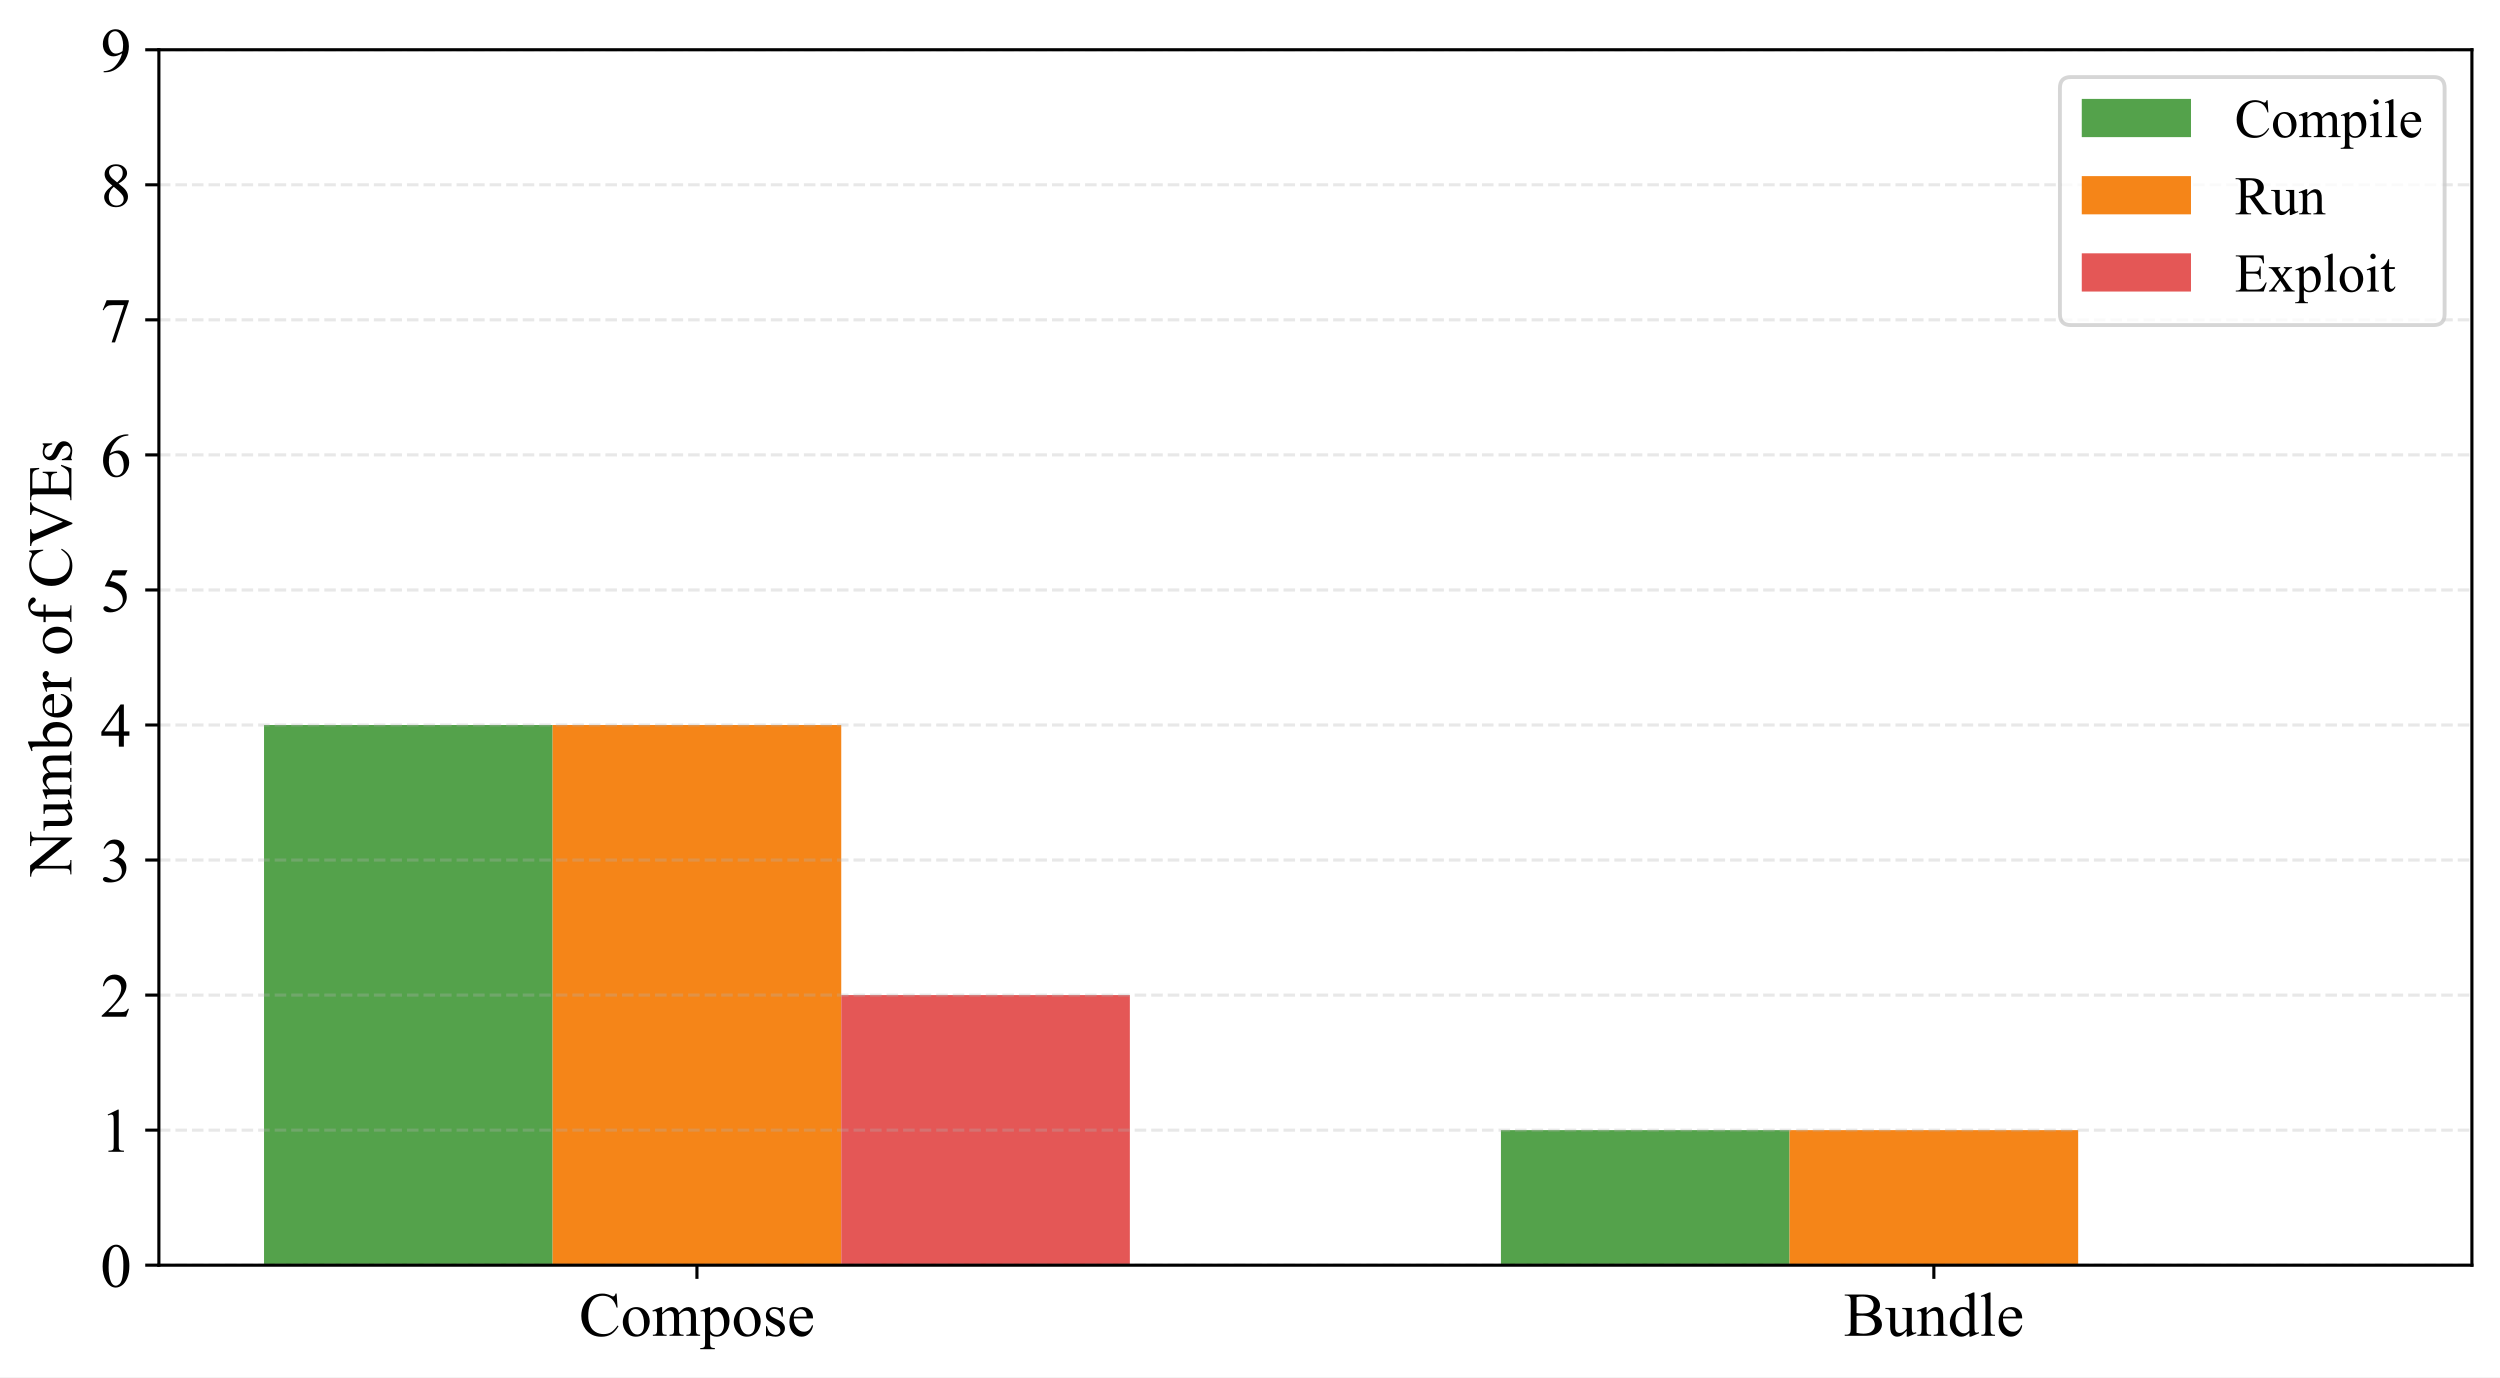
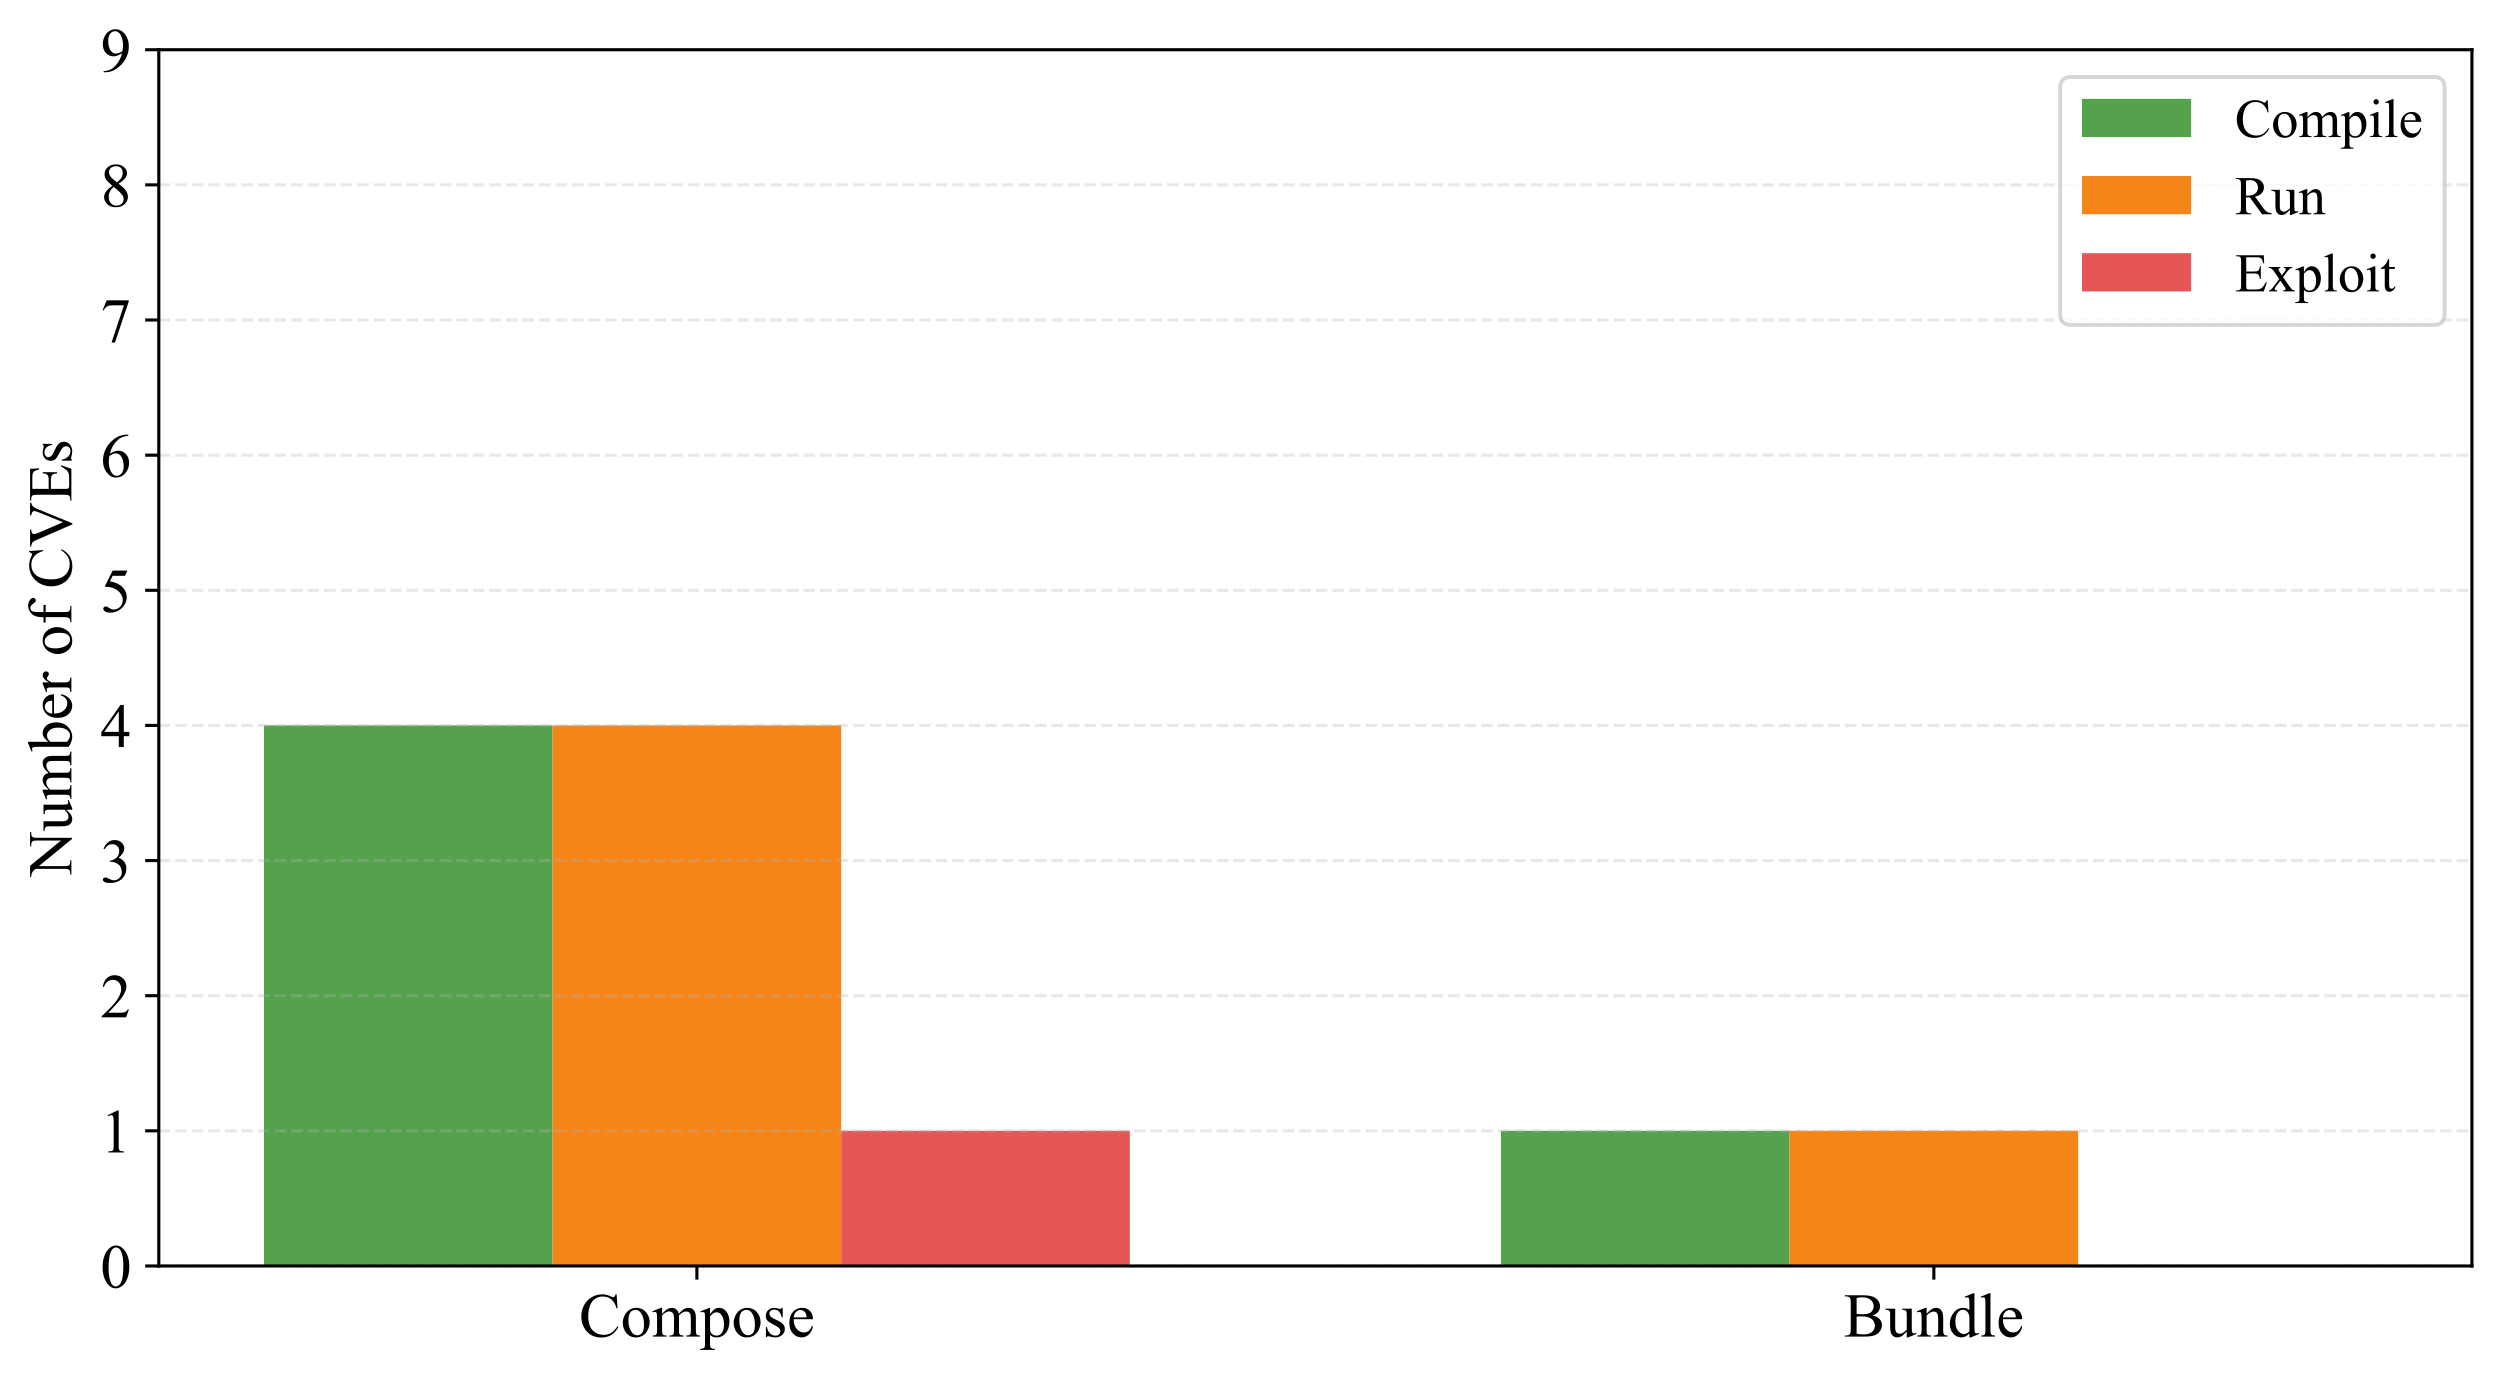
- <svg xmlns="http://www.w3.org/2000/svg" xmlns:xlink="http://www.w3.org/1999/xlink" width="640.923pt" height="353.087pt" viewBox="0 0 640.923 353.087" version="1.1">
+ <svg xmlns="http://www.w3.org/2000/svg" xmlns:xlink="http://www.w3.org/1999/xlink" width="641.237pt" height="353.447pt" viewBox="0 0 641.237 353.447" version="1.1">
  <defs>
    <style type="text/css">*{stroke-linejoin: round; stroke-linecap: butt}</style>
  </defs>
  <g id="figure_1">
    <g id="patch_1">
-       <path d="M 0 353.087  L 640.923 353.087  L 640.923 -0  L 0 -0  z " style="fill: #ffffff" />
+       <path d="M 0 353.447  L 641.237 353.447  L 641.237 0  L 0 0  z " style="fill: #ffffff" />
    </g>
    <g id="axes_1">
      <g id="patch_2">
-         <path d="M 40.733 324.355  L 633.722 324.355  L 633.722 12.755  L 40.733 12.755  z " style="fill: #ffffff" />
+         <path d="M 40.733 324.715  L 634.038 324.715  L 634.038 12.755  L 40.733 12.755  z " style="fill: #ffffff" />
      </g>
      <g id="patch_3">
-         <path d="M 67.687 324.355  L 141.678 324.355  L 141.678 185.866  L 67.687 185.866  z " clip-path="url(#pf472eee827)" style="fill: #54a24b" />
+         <path d="M 67.701 324.715  L 141.732 324.715  L 141.732 186.066  L 67.701 186.066  z " clip-path="url(#pece22616f7)" style="fill: #54a24b" />
      </g>
      <g id="patch_4">
-         <path d="M 384.794 324.355  L 458.785 324.355  L 458.785 289.733  L 384.794 289.733  z " clip-path="url(#pf472eee827)" style="fill: #54a24b" />
+         <path d="M 384.976 324.715  L 459.007 324.715  L 459.007 290.053  L 384.976 290.053  z " clip-path="url(#pece22616f7)" style="fill: #54a24b" />
      </g>
      <g id="patch_5">
-         <path d="M 141.678 324.355  L 215.67 324.355  L 215.67 185.866  L 141.678 185.866  z " clip-path="url(#pf472eee827)" style="fill: #f58518" />
+         <path d="M 141.732 324.715  L 215.763 324.715  L 215.763 186.066  L 141.732 186.066  z " clip-path="url(#pece22616f7)" style="fill: #f58518" />
      </g>
      <g id="patch_6">
-         <path d="M 458.785 324.355  L 532.777 324.355  L 532.777 289.733  L 458.785 289.733  z " clip-path="url(#pf472eee827)" style="fill: #f58518" />
+         <path d="M 459.007 324.715  L 533.038 324.715  L 533.038 290.053  L 459.007 290.053  z " clip-path="url(#pece22616f7)" style="fill: #f58518" />
      </g>
      <g id="patch_7">
-         <path d="M 215.67 324.355  L 289.661 324.355  L 289.661 255.111  L 215.67 255.111  z " clip-path="url(#pf472eee827)" style="fill: #e45756" />
+         <path d="M 215.763 324.715  L 289.794 324.715  L 289.794 290.053  L 215.763 290.053  z " clip-path="url(#pece22616f7)" style="fill: #e45756" />
      </g>
      <g id="patch_8">
-         <path d="M 532.777 324.355  L 606.768 324.355  L 606.768 324.355  L 532.777 324.355  z " clip-path="url(#pf472eee827)" style="fill: #e45756" />
+         <path d="M 533.038 324.715  L 607.069 324.715  L 607.069 324.715  L 533.038 324.715  z " clip-path="url(#pece22616f7)" style="fill: #e45756" />
      </g>
      <g id="matplotlib.axis_1">
        <g id="xtick_1">
          <g id="line2d_1">
            <defs>
-               <path id="mb959739d92" d="M 0 0  L 0 3.5  " style="stroke: #000000; stroke-width: 0.8" />
-             </defs>
-             <g>
-               <use xlink:href="#mb959739d92" x="178.674" y="324.355" style="stroke: #000000; stroke-width: 0.8" />
+               <path id="m5b433e35a0" d="M 0 0  L 0 3.5  " style="stroke: #000000; stroke-width: 0.8" />
+             </defs>
+             <g>
+               <use xlink:href="#m5b433e35a0" x="178.747" y="324.715" style="stroke: #000000; stroke-width: 0.8" />
            </g>
          </g>
          <g id="text_1">
-             <g transform="translate(148.4503 342.465) scale(0.16 -0.16)">
+             <g transform="translate(148.5235 342.825) scale(0.16 -0.16)">
              <defs>
                <path id="TimesNewRomanPSMT-43" d="M 3853 4334  L 3950 2894  L 3853 2894  Q 3659 3541 3300 3825  Q 2941 4109 2438 4109  Q 2016 4109 1675 3895  Q 1334 3681 1139 3212  Q 944 2744 944 2047  Q 944 1472 1128 1050  Q 1313 628 1683 403  Q 2053 178 2528 178  Q 2941 178 3256 354  Q 3572 531 3950 1056  L 4047 994  Q 3728 428 3303 165  Q 2878 -97 2294 -97  Q 1241 -97 663 684  Q 231 1266 231 2053  Q 231 2688 515 3219  Q 800 3750 1298 4042  Q 1797 4334 2388 4334  Q 2847 4334 3294 4109  Q 3425 4041 3481 4041  Q 3566 4041 3628 4100  Q 3709 4184 3744 4334  L 3853 4334  z " transform="scale(0.015625)" />
                <path id="TimesNewRomanPSMT-6f" d="M 1600 2947  Q 2250 2947 2644 2453  Q 2978 2031 2978 1484  Q 2978 1100 2793 706  Q 2609 313 2286 112  Q 1963 -88 1566 -88  Q 919 -88 538 428  Q 216 863 216 1403  Q 216 1797 411 2186  Q 606 2575 925 2761  Q 1244 2947 1600 2947  z M 1503 2744  Q 1338 2744 1170 2645  Q 1003 2547 900 2300  Q 797 2053 797 1666  Q 797 1041 1045 587  Q 1294 134 1700 134  Q 2003 134 2200 384  Q 2397 634 2397 1244  Q 2397 2006 2069 2444  Q 1847 2744 1503 2744  z " transform="scale(0.015625)" />
                <path id="TimesNewRomanPSMT-6d" d="M 1050 2338  Q 1363 2650 1419 2697  Q 1559 2816 1721 2881  Q 1884 2947 2044 2947  Q 2313 2947 2506 2790  Q 2700 2634 2766 2338  Q 3088 2713 3309 2830  Q 3531 2947 3766 2947  Q 3994 2947 4170 2830  Q 4347 2713 4450 2447  Q 4519 2266 4519 1878  L 4519 647  Q 4519 378 4559 278  Q 4591 209 4675 161  Q 4759 113 4950 113  L 4950 0  L 3538 0  L 3538 113  L 3597 113  Q 3781 113 3884 184  Q 3956 234 3988 344  Q 4000 397 4000 647  L 4000 1878  Q 4000 2228 3916 2372  Q 3794 2572 3525 2572  Q 3359 2572 3192 2489  Q 3025 2406 2788 2181  L 2781 2147  L 2788 2013  L 2788 647  Q 2788 353 2820 281  Q 2853 209 2943 161  Q 3034 113 3253 113  L 3253 0  L 1806 0  L 1806 113  Q 2044 113 2133 169  Q 2222 225 2256 338  Q 2272 391 2272 647  L 2272 1878  Q 2272 2228 2169 2381  Q 2031 2581 1784 2581  Q 1616 2581 1450 2491  Q 1191 2353 1050 2181  L 1050 647  Q 1050 366 1089 281  Q 1128 197 1204 155  Q 1281 113 1516 113  L 1516 0  L 100 0  L 100 113  Q 297 113 375 155  Q 453 197 493 289  Q 534 381 534 647  L 534 1741  Q 534 2213 506 2350  Q 484 2453 437 2492  Q 391 2531 309 2531  Q 222 2531 100 2484  L 53 2597  L 916 2947  L 1050 2947  L 1050 2338  z " transform="scale(0.015625)" />
                <path id="TimesNewRomanPSMT-70" d="M -6 2578  L 875 2934  L 994 2934  L 994 2266  Q 1216 2644 1439 2795  Q 1663 2947 1909 2947  Q 2341 2947 2628 2609  Q 2981 2197 2981 1534  Q 2981 794 2556 309  Q 2206 -88 1675 -88  Q 1444 -88 1275 -22  Q 1150 25 994 166  L 994 -706  Q 994 -1000 1030 -1079  Q 1066 -1159 1155 -1206  Q 1244 -1253 1478 -1253  L 1478 -1369  L -22 -1369  L -22 -1253  L 56 -1253  Q 228 -1256 350 -1188  Q 409 -1153 442 -1076  Q 475 -1000 475 -688  L 475 2019  Q 475 2297 450 2372  Q 425 2447 370 2484  Q 316 2522 222 2522  Q 147 2522 31 2478  L -6 2578  z M 994 2081  L 994 1013  Q 994 666 1022 556  Q 1066 375 1236 237  Q 1406 100 1666 100  Q 1978 100 2172 344  Q 2425 663 2425 1241  Q 2425 1897 2138 2250  Q 1938 2494 1663 2494  Q 1513 2494 1366 2419  Q 1253 2363 994 2081  z " transform="scale(0.015625)" />
                <path id="TimesNewRomanPSMT-73" d="M 2050 2947  L 2050 1972  L 1947 1972  Q 1828 2431 1642 2597  Q 1456 2763 1169 2763  Q 950 2763 815 2647  Q 681 2531 681 2391  Q 681 2216 781 2091  Q 878 1963 1175 1819  L 1631 1597  Q 2266 1288 2266 781  Q 2266 391 1970 151  Q 1675 -88 1309 -88  Q 1047 -88 709 6  Q 606 38 541 38  Q 469 38 428 -44  L 325 -44  L 325 978  L 428 978  Q 516 541 762 319  Q 1009 97 1316 97  Q 1531 97 1667 223  Q 1803 350 1803 528  Q 1803 744 1651 891  Q 1500 1038 1047 1263  Q 594 1488 453 1669  Q 313 1847 313 2119  Q 313 2472 555 2709  Q 797 2947 1181 2947  Q 1350 2947 1591 2875  Q 1750 2828 1803 2828  Q 1853 2828 1881 2850  Q 1909 2872 1947 2947  L 2050 2947  z " transform="scale(0.015625)" />
                <path id="TimesNewRomanPSMT-65" d="M 681 1784  Q 678 1147 991 784  Q 1303 422 1725 422  Q 2006 422 2214 576  Q 2422 731 2563 1106  L 2659 1044  Q 2594 616 2278 264  Q 1963 -88 1488 -88  Q 972 -88 605 314  Q 238 716 238 1394  Q 238 2128 614 2539  Q 991 2950 1559 2950  Q 2041 2950 2350 2633  Q 2659 2316 2659 1784  L 681 1784  z M 681 1966  L 2006 1966  Q 1991 2241 1941 2353  Q 1863 2528 1708 2628  Q 1553 2728 1384 2728  Q 1125 2728 920 2526  Q 716 2325 681 1966  z " transform="scale(0.015625)" />
              </defs>
              <use xlink:href="#TimesNewRomanPSMT-43" />
              <use xlink:href="#TimesNewRomanPSMT-6f" transform="translate(66.69922 0)" />
              <use xlink:href="#TimesNewRomanPSMT-6d" transform="translate(116.6992 0)" />
              <use xlink:href="#TimesNewRomanPSMT-70" transform="translate(194.4824 0)" />
              <use xlink:href="#TimesNewRomanPSMT-6f" transform="translate(244.4824 0)" />
              <use xlink:href="#TimesNewRomanPSMT-73" transform="translate(294.4824 0)" />
              <use xlink:href="#TimesNewRomanPSMT-65" transform="translate(333.3984 0)" />
            </g>
          </g>
        </g>
        <g id="xtick_2">
          <g id="line2d_2">
            <g>
-               <use xlink:href="#mb959739d92" x="495.781" y="324.355" style="stroke: #000000; stroke-width: 0.8" />
+               <use xlink:href="#m5b433e35a0" x="496.023" y="324.715" style="stroke: #000000; stroke-width: 0.8" />
            </g>
          </g>
          <g id="text_2">
-             <g transform="translate(472.671 342.465) scale(0.16 -0.16)">
+             <g transform="translate(472.9127 342.825) scale(0.16 -0.16)">
              <defs>
                <path id="TimesNewRomanPSMT-42" d="M 2956 2163  Q 3397 2069 3616 1863  Q 3919 1575 3919 1159  Q 3919 844 3719 555  Q 3519 266 3170 133  Q 2822 0 2106 0  L 106 0  L 106 116  L 266 116  Q 531 116 647 284  Q 719 394 719 750  L 719 3488  Q 719 3881 628 3984  Q 506 4122 266 4122  L 106 4122  L 106 4238  L 1938 4238  Q 2450 4238 2759 4163  Q 3228 4050 3475 3764  Q 3722 3478 3722 3106  Q 3722 2788 3528 2536  Q 3334 2284 2956 2163  z M 1319 2331  Q 1434 2309 1582 2298  Q 1731 2288 1909 2288  Q 2366 2288 2595 2386  Q 2825 2484 2947 2687  Q 3069 2891 3069 3131  Q 3069 3503 2766 3765  Q 2463 4028 1881 4028  Q 1569 4028 1319 3959  L 1319 2331  z M 1319 306  Q 1681 222 2034 222  Q 2600 222 2897 476  Q 3194 731 3194 1106  Q 3194 1353 3059 1581  Q 2925 1809 2622 1940  Q 2319 2072 1872 2072  Q 1678 2072 1540 2065  Q 1403 2059 1319 2044  L 1319 306  z " transform="scale(0.015625)" />
                <path id="TimesNewRomanPSMT-75" d="M 2709 2863  L 2709 1128  Q 2709 631 2732 520  Q 2756 409 2807 365  Q 2859 322 2928 322  Q 3025 322 3147 375  L 3191 266  L 2334 -88  L 2194 -88  L 2194 519  Q 1825 119 1631 15  Q 1438 -88 1222 -88  Q 981 -88 804 51  Q 628 191 559 409  Q 491 628 491 1028  L 491 2306  Q 491 2509 447 2587  Q 403 2666 317 2708  Q 231 2750 6 2747  L 6 2863  L 1009 2863  L 1009 947  Q 1009 547 1148 422  Q 1288 297 1484 297  Q 1619 297 1789 381  Q 1959 466 2194 703  L 2194 2325  Q 2194 2569 2105 2655  Q 2016 2741 1734 2747  L 1734 2863  L 2709 2863  z " transform="scale(0.015625)" />
                <path id="TimesNewRomanPSMT-6e" d="M 1034 2341  Q 1538 2947 1994 2947  Q 2228 2947 2397 2830  Q 2566 2713 2666 2444  Q 2734 2256 2734 1869  L 2734 647  Q 2734 375 2778 278  Q 2813 200 2889 156  Q 2966 113 3172 113  L 3172 0  L 1756 0  L 1756 113  L 1816 113  Q 2016 113 2095 173  Q 2175 234 2206 353  Q 2219 400 2219 647  L 2219 1819  Q 2219 2209 2117 2386  Q 2016 2563 1775 2563  Q 1403 2563 1034 2156  L 1034 647  Q 1034 356 1069 288  Q 1113 197 1189 155  Q 1266 113 1500 113  L 1500 0  L 84 0  L 84 113  L 147 113  Q 366 113 442 223  Q 519 334 519 647  L 519 1709  Q 519 2225 495 2337  Q 472 2450 423 2490  Q 375 2531 294 2531  Q 206 2531 84 2484  L 38 2597  L 900 2947  L 1034 2947  L 1034 2341  z " transform="scale(0.015625)" />
                <path id="TimesNewRomanPSMT-64" d="M 2222 322  Q 2013 103 1813 7  Q 1613 -88 1381 -88  Q 913 -88 563 304  Q 213 697 213 1313  Q 213 1928 600 2439  Q 988 2950 1597 2950  Q 1975 2950 2222 2709  L 2222 3238  Q 2222 3728 2198 3840  Q 2175 3953 2125 3993  Q 2075 4034 2000 4034  Q 1919 4034 1784 3984  L 1744 4094  L 2597 4444  L 2738 4444  L 2738 1134  Q 2738 631 2761 520  Q 2784 409 2836 365  Q 2888 322 2956 322  Q 3041 322 3181 375  L 3216 266  L 2366 -88  L 2222 -88  L 2222 322  z M 2222 541  L 2222 2016  Q 2203 2228 2109 2403  Q 2016 2578 1861 2667  Q 1706 2756 1559 2756  Q 1284 2756 1069 2509  Q 784 2184 784 1559  Q 784 928 1059 592  Q 1334 256 1672 256  Q 1956 256 2222 541  z " transform="scale(0.015625)" />
                <path id="TimesNewRomanPSMT-6c" d="M 1184 4444  L 1184 647  Q 1184 378 1223 290  Q 1263 203 1344 158  Q 1425 113 1647 113  L 1647 0  L 244 0  L 244 113  Q 441 113 512 153  Q 584 194 625 287  Q 666 381 666 647  L 666 3247  Q 666 3731 644 3842  Q 622 3953 573 3993  Q 525 4034 450 4034  Q 369 4034 244 3984  L 191 4094  L 1044 4444  L 1184 4444  z " transform="scale(0.015625)" />
              </defs>
              <use xlink:href="#TimesNewRomanPSMT-42" />
              <use xlink:href="#TimesNewRomanPSMT-75" transform="translate(66.69922 0)" />
              <use xlink:href="#TimesNewRomanPSMT-6e" transform="translate(116.6992 0)" />
              <use xlink:href="#TimesNewRomanPSMT-64" transform="translate(166.6992 0)" />
              <use xlink:href="#TimesNewRomanPSMT-6c" transform="translate(216.6992 0)" />
              <use xlink:href="#TimesNewRomanPSMT-65" transform="translate(244.4824 0)" />
            </g>
          </g>
        </g>
      </g>
      <g id="matplotlib.axis_2">
        <g id="ytick_1">
          <g id="line2d_3">
-             <path d="M 40.733 324.355  L 633.722 324.355  " clip-path="url(#pf472eee827)" style="fill: none; stroke-dasharray: 2.96,1.28; stroke-dashoffset: 0; stroke: #b0b0b0; stroke-opacity: 0.3; stroke-width: 0.8" />
+             <path d="M 40.733 324.715  L 634.038 324.715  " clip-path="url(#pece22616f7)" style="fill: none; stroke-dasharray: 2.96,1.28; stroke-dashoffset: 0; stroke: #b0b0b0; stroke-opacity: 0.3; stroke-width: 0.8" />
          </g>
          <g id="line2d_4">
            <defs>
-               <path id="ma3f5621c93" d="M 0 0  L -3.5 0  " style="stroke: #000000; stroke-width: 0.8" />
-             </defs>
-             <g>
-               <use xlink:href="#ma3f5621c93" x="40.733" y="324.355" style="stroke: #000000; stroke-width: 0.8" />
+               <path id="m7fb34ca640" d="M 0 0  L -3.5 0  " style="stroke: #000000; stroke-width: 0.8" />
+             </defs>
+             <g>
+               <use xlink:href="#m7fb34ca640" x="40.733" y="324.715" style="stroke: #000000; stroke-width: 0.8" />
            </g>
          </g>
          <g id="text_3">
-             <g transform="translate(25.7325 329.91) scale(0.16 -0.16)">
+             <g transform="translate(25.7325 330.27) scale(0.16 -0.16)">
              <defs>
                <path id="TimesNewRomanPSMT-30" d="M 231 2094  Q 231 2819 450 3342  Q 669 3866 1031 4122  Q 1313 4325 1613 4325  Q 2100 4325 2488 3828  Q 2972 3213 2972 2159  Q 2972 1422 2759 906  Q 2547 391 2217 158  Q 1888 -75 1581 -75  Q 975 -75 572 641  Q 231 1244 231 2094  z M 844 2016  Q 844 1141 1059 588  Q 1238 122 1591 122  Q 1759 122 1940 273  Q 2122 425 2216 781  Q 2359 1319 2359 2297  Q 2359 3022 2209 3506  Q 2097 3866 1919 4016  Q 1791 4119 1609 4119  Q 1397 4119 1231 3928  Q 1006 3669 925 3112  Q 844 2556 844 2016  z " transform="scale(0.015625)" />
              </defs>
              <use xlink:href="#TimesNewRomanPSMT-30" />
            </g>
          </g>
        </g>
        <g id="ytick_2">
          <g id="line2d_5">
-             <path d="M 40.733 289.733  L 633.722 289.733  " clip-path="url(#pf472eee827)" style="fill: none; stroke-dasharray: 2.96,1.28; stroke-dashoffset: 0; stroke: #b0b0b0; stroke-opacity: 0.3; stroke-width: 0.8" />
+             <path d="M 40.733 290.053  L 634.038 290.053  " clip-path="url(#pece22616f7)" style="fill: none; stroke-dasharray: 2.96,1.28; stroke-dashoffset: 0; stroke: #b0b0b0; stroke-opacity: 0.3; stroke-width: 0.8" />
          </g>
          <g id="line2d_6">
            <g>
-               <use xlink:href="#ma3f5621c93" x="40.733" y="289.733" style="stroke: #000000; stroke-width: 0.8" />
+               <use xlink:href="#m7fb34ca640" x="40.733" y="290.053" style="stroke: #000000; stroke-width: 0.8" />
            </g>
          </g>
          <g id="text_4">
-             <g transform="translate(25.7325 295.2878) scale(0.16 -0.16)">
+             <g transform="translate(25.7325 295.6078) scale(0.16 -0.16)">
              <defs>
                <path id="TimesNewRomanPSMT-31" d="M 750 3822  L 1781 4325  L 1884 4325  L 1884 747  Q 1884 391 1914 303  Q 1944 216 2037 169  Q 2131 122 2419 116  L 2419 0  L 825 0  L 825 116  Q 1125 122 1212 167  Q 1300 213 1334 289  Q 1369 366 1369 747  L 1369 3034  Q 1369 3497 1338 3628  Q 1316 3728 1258 3775  Q 1200 3822 1119 3822  Q 1003 3822 797 3725  L 750 3822  z " transform="scale(0.015625)" />
              </defs>
              <use xlink:href="#TimesNewRomanPSMT-31" />
            </g>
          </g>
        </g>
        <g id="ytick_3">
          <g id="line2d_7">
-             <path d="M 40.733 255.111  L 633.722 255.111  " clip-path="url(#pf472eee827)" style="fill: none; stroke-dasharray: 2.96,1.28; stroke-dashoffset: 0; stroke: #b0b0b0; stroke-opacity: 0.3; stroke-width: 0.8" />
+             <path d="M 40.733 255.391  L 634.038 255.391  " clip-path="url(#pece22616f7)" style="fill: none; stroke-dasharray: 2.96,1.28; stroke-dashoffset: 0; stroke: #b0b0b0; stroke-opacity: 0.3; stroke-width: 0.8" />
          </g>
          <g id="line2d_8">
            <g>
-               <use xlink:href="#ma3f5621c93" x="40.733" y="255.111" style="stroke: #000000; stroke-width: 0.8" />
+               <use xlink:href="#m7fb34ca640" x="40.733" y="255.391" style="stroke: #000000; stroke-width: 0.8" />
            </g>
          </g>
          <g id="text_5">
-             <g transform="translate(25.7325 260.6656) scale(0.16 -0.16)">
+             <g transform="translate(25.7325 260.9456) scale(0.16 -0.16)">
              <defs>
                <path id="TimesNewRomanPSMT-32" d="M 2934 816  L 2638 0  L 138 0  L 138 116  Q 1241 1122 1691 1759  Q 2141 2397 2141 2925  Q 2141 3328 1894 3587  Q 1647 3847 1303 3847  Q 991 3847 742 3664  Q 494 3481 375 3128  L 259 3128  Q 338 3706 661 4015  Q 984 4325 1469 4325  Q 1984 4325 2329 3994  Q 2675 3663 2675 3213  Q 2675 2891 2525 2569  Q 2294 2063 1775 1497  Q 997 647 803 472  L 1909 472  Q 2247 472 2383 497  Q 2519 522 2628 598  Q 2738 675 2819 816  L 2934 816  z " transform="scale(0.015625)" />
              </defs>
              <use xlink:href="#TimesNewRomanPSMT-32" />
            </g>
          </g>
        </g>
        <g id="ytick_4">
          <g id="line2d_9">
-             <path d="M 40.733 220.488  L 633.722 220.488  " clip-path="url(#pf472eee827)" style="fill: none; stroke-dasharray: 2.96,1.28; stroke-dashoffset: 0; stroke: #b0b0b0; stroke-opacity: 0.3; stroke-width: 0.8" />
+             <path d="M 40.733 220.728  L 634.038 220.728  " clip-path="url(#pece22616f7)" style="fill: none; stroke-dasharray: 2.96,1.28; stroke-dashoffset: 0; stroke: #b0b0b0; stroke-opacity: 0.3; stroke-width: 0.8" />
          </g>
          <g id="line2d_10">
            <g>
-               <use xlink:href="#ma3f5621c93" x="40.733" y="220.488" style="stroke: #000000; stroke-width: 0.8" />
+               <use xlink:href="#m7fb34ca640" x="40.733" y="220.728" style="stroke: #000000; stroke-width: 0.8" />
            </g>
          </g>
          <g id="text_6">
-             <g transform="translate(25.7325 226.0433) scale(0.16 -0.16)">
+             <g transform="translate(25.7325 226.2833) scale(0.16 -0.16)">
              <defs>
                <path id="TimesNewRomanPSMT-33" d="M 325 3431  Q 506 3859 782 4092  Q 1059 4325 1472 4325  Q 1981 4325 2253 3994  Q 2459 3747 2459 3466  Q 2459 3003 1878 2509  Q 2269 2356 2469 2072  Q 2669 1788 2669 1403  Q 2669 853 2319 450  Q 1863 -75 997 -75  Q 569 -75 414 31  Q 259 138 259 259  Q 259 350 332 419  Q 406 488 509 488  Q 588 488 669 463  Q 722 447 909 348  Q 1097 250 1169 231  Q 1284 197 1416 197  Q 1734 197 1970 444  Q 2206 691 2206 1028  Q 2206 1275 2097 1509  Q 2016 1684 1919 1775  Q 1784 1900 1550 2001  Q 1316 2103 1072 2103  L 972 2103  L 972 2197  Q 1219 2228 1467 2375  Q 1716 2522 1828 2728  Q 1941 2934 1941 3181  Q 1941 3503 1739 3701  Q 1538 3900 1238 3900  Q 753 3900 428 3381  L 325 3431  z " transform="scale(0.015625)" />
              </defs>
              <use xlink:href="#TimesNewRomanPSMT-33" />
            </g>
          </g>
        </g>
        <g id="ytick_5">
          <g id="line2d_11">
-             <path d="M 40.733 185.866  L 633.722 185.866  " clip-path="url(#pf472eee827)" style="fill: none; stroke-dasharray: 2.96,1.28; stroke-dashoffset: 0; stroke: #b0b0b0; stroke-opacity: 0.3; stroke-width: 0.8" />
+             <path d="M 40.733 186.066  L 634.038 186.066  " clip-path="url(#pece22616f7)" style="fill: none; stroke-dasharray: 2.96,1.28; stroke-dashoffset: 0; stroke: #b0b0b0; stroke-opacity: 0.3; stroke-width: 0.8" />
          </g>
          <g id="line2d_12">
            <g>
-               <use xlink:href="#ma3f5621c93" x="40.733" y="185.866" style="stroke: #000000; stroke-width: 0.8" />
+               <use xlink:href="#m7fb34ca640" x="40.733" y="186.066" style="stroke: #000000; stroke-width: 0.8" />
            </g>
          </g>
          <g id="text_7">
-             <g transform="translate(25.7325 191.4211) scale(0.16 -0.16)">
+             <g transform="translate(25.7325 191.6211) scale(0.16 -0.16)">
              <defs>
                <path id="TimesNewRomanPSMT-34" d="M 2978 1563  L 2978 1119  L 2409 1119  L 2409 0  L 1894 0  L 1894 1119  L 100 1119  L 100 1519  L 2066 4325  L 2409 4325  L 2409 1563  L 2978 1563  z M 1894 1563  L 1894 3666  L 406 1563  L 1894 1563  z " transform="scale(0.015625)" />
              </defs>
              <use xlink:href="#TimesNewRomanPSMT-34" />
            </g>
          </g>
        </g>
        <g id="ytick_6">
          <g id="line2d_13">
-             <path d="M 40.733 151.244  L 633.722 151.244  " clip-path="url(#pf472eee827)" style="fill: none; stroke-dasharray: 2.96,1.28; stroke-dashoffset: 0; stroke: #b0b0b0; stroke-opacity: 0.3; stroke-width: 0.8" />
+             <path d="M 40.733 151.404  L 634.038 151.404  " clip-path="url(#pece22616f7)" style="fill: none; stroke-dasharray: 2.96,1.28; stroke-dashoffset: 0; stroke: #b0b0b0; stroke-opacity: 0.3; stroke-width: 0.8" />
          </g>
          <g id="line2d_14">
            <g>
-               <use xlink:href="#ma3f5621c93" x="40.733" y="151.244" style="stroke: #000000; stroke-width: 0.8" />
+               <use xlink:href="#m7fb34ca640" x="40.733" y="151.404" style="stroke: #000000; stroke-width: 0.8" />
            </g>
          </g>
          <g id="text_8">
-             <g transform="translate(25.7325 156.7989) scale(0.16 -0.16)">
+             <g transform="translate(25.7325 156.9589) scale(0.16 -0.16)">
              <defs>
                <path id="TimesNewRomanPSMT-35" d="M 2778 4238  L 2534 3706  L 1259 3706  L 981 3138  Q 1809 3016 2294 2522  Q 2709 2097 2709 1522  Q 2709 1188 2573 903  Q 2438 619 2231 419  Q 2025 219 1772 97  Q 1413 -75 1034 -75  Q 653 -75 479 54  Q 306 184 306 341  Q 306 428 378 495  Q 450 563 559 563  Q 641 563 702 538  Q 763 513 909 409  Q 1144 247 1384 247  Q 1750 247 2026 523  Q 2303 800 2303 1197  Q 2303 1581 2056 1914  Q 1809 2247 1375 2428  Q 1034 2569 447 2591  L 1259 4238  L 2778 4238  z " transform="scale(0.015625)" />
              </defs>
              <use xlink:href="#TimesNewRomanPSMT-35" />
            </g>
          </g>
        </g>
        <g id="ytick_7">
          <g id="line2d_15">
-             <path d="M 40.733 116.622  L 633.722 116.622  " clip-path="url(#pf472eee827)" style="fill: none; stroke-dasharray: 2.96,1.28; stroke-dashoffset: 0; stroke: #b0b0b0; stroke-opacity: 0.3; stroke-width: 0.8" />
+             <path d="M 40.733 116.742  L 634.038 116.742  " clip-path="url(#pece22616f7)" style="fill: none; stroke-dasharray: 2.96,1.28; stroke-dashoffset: 0; stroke: #b0b0b0; stroke-opacity: 0.3; stroke-width: 0.8" />
          </g>
          <g id="line2d_16">
            <g>
-               <use xlink:href="#ma3f5621c93" x="40.733" y="116.622" style="stroke: #000000; stroke-width: 0.8" />
+               <use xlink:href="#m7fb34ca640" x="40.733" y="116.742" style="stroke: #000000; stroke-width: 0.8" />
            </g>
          </g>
          <g id="text_9">
-             <g transform="translate(25.7325 122.1767) scale(0.16 -0.16)">
+             <g transform="translate(25.7325 122.2967) scale(0.16 -0.16)">
              <defs>
                <path id="TimesNewRomanPSMT-36" d="M 2869 4325  L 2869 4209  Q 2456 4169 2195 4045  Q 1934 3922 1679 3669  Q 1425 3416 1258 3105  Q 1091 2794 978 2366  Q 1428 2675 1881 2675  Q 2316 2675 2634 2325  Q 2953 1975 2953 1425  Q 2953 894 2631 456  Q 2244 -75 1606 -75  Q 1172 -75 869 213  Q 275 772 275 1663  Q 275 2231 503 2743  Q 731 3256 1154 3653  Q 1578 4050 1965 4187  Q 2353 4325 2688 4325  L 2869 4325  z M 925 2138  Q 869 1716 869 1456  Q 869 1156 980 804  Q 1091 453 1309 247  Q 1469 100 1697 100  Q 1969 100 2183 356  Q 2397 613 2397 1088  Q 2397 1622 2184 2012  Q 1972 2403 1581 2403  Q 1463 2403 1327 2353  Q 1191 2303 925 2138  z " transform="scale(0.015625)" />
              </defs>
              <use xlink:href="#TimesNewRomanPSMT-36" />
            </g>
          </g>
        </g>
        <g id="ytick_8">
          <g id="line2d_17">
-             <path d="M 40.733 81.999  L 633.722 81.999  " clip-path="url(#pf472eee827)" style="fill: none; stroke-dasharray: 2.96,1.28; stroke-dashoffset: 0; stroke: #b0b0b0; stroke-opacity: 0.3; stroke-width: 0.8" />
+             <path d="M 40.733 82.079  L 634.038 82.079  " clip-path="url(#pece22616f7)" style="fill: none; stroke-dasharray: 2.96,1.28; stroke-dashoffset: 0; stroke: #b0b0b0; stroke-opacity: 0.3; stroke-width: 0.8" />
          </g>
          <g id="line2d_18">
            <g>
-               <use xlink:href="#ma3f5621c93" x="40.733" y="81.999" style="stroke: #000000; stroke-width: 0.8" />
+               <use xlink:href="#m7fb34ca640" x="40.733" y="82.079" style="stroke: #000000; stroke-width: 0.8" />
            </g>
          </g>
          <g id="text_10">
-             <g transform="translate(25.7325 87.55444) scale(0.16 -0.16)">
+             <g transform="translate(25.7325 87.63444) scale(0.16 -0.16)">
              <defs>
                <path id="TimesNewRomanPSMT-37" d="M 644 4238  L 2916 4238  L 2916 4119  L 1503 -88  L 1153 -88  L 2419 3728  L 1253 3728  Q 900 3728 750 3644  Q 488 3500 328 3200  L 238 3234  L 644 4238  z " transform="scale(0.015625)" />
              </defs>
              <use xlink:href="#TimesNewRomanPSMT-37" />
            </g>
          </g>
        </g>
        <g id="ytick_9">
          <g id="line2d_19">
-             <path d="M 40.733 47.377  L 633.722 47.377  " clip-path="url(#pf472eee827)" style="fill: none; stroke-dasharray: 2.96,1.28; stroke-dashoffset: 0; stroke: #b0b0b0; stroke-opacity: 0.3; stroke-width: 0.8" />
+             <path d="M 40.733 47.417  L 634.038 47.417  " clip-path="url(#pece22616f7)" style="fill: none; stroke-dasharray: 2.96,1.28; stroke-dashoffset: 0; stroke: #b0b0b0; stroke-opacity: 0.3; stroke-width: 0.8" />
          </g>
          <g id="line2d_20">
            <g>
-               <use xlink:href="#ma3f5621c93" x="40.733" y="47.377" style="stroke: #000000; stroke-width: 0.8" />
+               <use xlink:href="#m7fb34ca640" x="40.733" y="47.417" style="stroke: #000000; stroke-width: 0.8" />
            </g>
          </g>
          <g id="text_11">
-             <g transform="translate(25.7325 52.93222) scale(0.16 -0.16)">
+             <g transform="translate(25.7325 52.97222) scale(0.16 -0.16)">
              <defs>
                <path id="TimesNewRomanPSMT-38" d="M 1228 2134  Q 725 2547 579 2797  Q 434 3047 434 3316  Q 434 3728 753 4026  Q 1072 4325 1600 4325  Q 2113 4325 2425 4047  Q 2738 3769 2738 3413  Q 2738 3175 2569 2928  Q 2400 2681 1866 2347  Q 2416 1922 2594 1678  Q 2831 1359 2831 1006  Q 2831 559 2490 242  Q 2150 -75 1597 -75  Q 994 -75 656 303  Q 388 606 388 966  Q 388 1247 577 1523  Q 766 1800 1228 2134  z M 1719 2469  Q 2094 2806 2194 3001  Q 2294 3197 2294 3444  Q 2294 3772 2109 3958  Q 1925 4144 1606 4144  Q 1288 4144 1088 3959  Q 888 3775 888 3528  Q 888 3366 970 3203  Q 1053 3041 1206 2894  L 1719 2469  z M 1375 2016  Q 1116 1797 991 1539  Q 866 1281 866 981  Q 866 578 1086 336  Q 1306 94 1647 94  Q 1984 94 2187 284  Q 2391 475 2391 747  Q 2391 972 2272 1150  Q 2050 1481 1375 2016  z " transform="scale(0.015625)" />
              </defs>
              <use xlink:href="#TimesNewRomanPSMT-38" />
            </g>
          </g>
        </g>
        <g id="ytick_10">
          <g id="line2d_21">
-             <path d="M 40.733 12.755  L 633.722 12.755  " clip-path="url(#pf472eee827)" style="fill: none; stroke-dasharray: 2.96,1.28; stroke-dashoffset: 0; stroke: #b0b0b0; stroke-opacity: 0.3; stroke-width: 0.8" />
+             <path d="M 40.733 12.755  L 634.038 12.755  " clip-path="url(#pece22616f7)" style="fill: none; stroke-dasharray: 2.96,1.28; stroke-dashoffset: 0; stroke: #b0b0b0; stroke-opacity: 0.3; stroke-width: 0.8" />
          </g>
          <g id="line2d_22">
            <g>
-               <use xlink:href="#ma3f5621c93" x="40.733" y="12.755" style="stroke: #000000; stroke-width: 0.8" />
+               <use xlink:href="#m7fb34ca640" x="40.733" y="12.755" style="stroke: #000000; stroke-width: 0.8" />
            </g>
          </g>
          <g id="text_12">
            <g transform="translate(25.7325 18.31) scale(0.16 -0.16)">
              <defs>
                <path id="TimesNewRomanPSMT-39" d="M 338 -88  L 338 28  Q 744 34 1094 217  Q 1444 400 1770 856  Q 2097 1313 2225 1859  Q 1734 1544 1338 1544  Q 891 1544 572 1889  Q 253 2234 253 2806  Q 253 3363 572 3797  Q 956 4325 1575 4325  Q 2097 4325 2469 3894  Q 2925 3359 2925 2575  Q 2925 1869 2578 1258  Q 2231 647 1613 244  Q 1109 -88 516 -88  L 338 -88  z M 2275 2091  Q 2331 2497 2331 2741  Q 2331 3044 2228 3395  Q 2125 3747 1936 3934  Q 1747 4122 1506 4122  Q 1228 4122 1018 3872  Q 809 3622 809 3128  Q 809 2469 1088 2097  Q 1291 1828 1588 1828  Q 1731 1828 1928 1897  Q 2125 1966 2275 2091  z " transform="scale(0.015625)" />
              </defs>
              <use xlink:href="#TimesNewRomanPSMT-39" />
            </g>
          </g>
        </g>
        <g id="text_13">
-           <g transform="translate(18.31 224.5475) rotate(-90) scale(0.16 -0.16)">
+           <g transform="translate(18.31 224.7275) rotate(-90) scale(0.16 -0.16)">
            <defs>
              <path id="TimesNewRomanPSMT-4e" d="M -84 4238  L 1066 4238  L 3656 1059  L 3656 3503  Q 3656 3894 3569 3991  Q 3453 4122 3203 4122  L 3056 4122  L 3056 4238  L 4531 4238  L 4531 4122  L 4381 4122  Q 4113 4122 4000 3959  Q 3931 3859 3931 3503  L 3931 -69  L 3819 -69  L 1025 3344  L 1025 734  Q 1025 344 1109 247  Q 1228 116 1475 116  L 1625 116  L 1625 0  L 150 0  L 150 116  L 297 116  Q 569 116 681 278  Q 750 378 750 734  L 750 3681  Q 566 3897 470 3965  Q 375 4034 191 4094  Q 100 4122 -84 4122  L -84 4238  z " transform="scale(0.015625)" />
              <path id="TimesNewRomanPSMT-62" d="M 984 2369  Q 1400 2947 1881 2947  Q 2322 2947 2650 2570  Q 2978 2194 2978 1541  Q 2978 778 2472 313  Q 2038 -88 1503 -88  Q 1253 -88 995 3  Q 738 94 469 275  L 469 3241  Q 469 3728 445 3840  Q 422 3953 372 3993  Q 322 4034 247 4034  Q 159 4034 28 3984  L -16 4094  L 844 4444  L 984 4444  L 984 2369  z M 984 2169  L 984 456  Q 1144 300 1314 220  Q 1484 141 1663 141  Q 1947 141 2192 453  Q 2438 766 2438 1363  Q 2438 1913 2192 2208  Q 1947 2503 1634 2503  Q 1469 2503 1303 2419  Q 1178 2356 984 2169  z " transform="scale(0.015625)" />
              <path id="TimesNewRomanPSMT-72" d="M 1038 2947  L 1038 2303  Q 1397 2947 1775 2947  Q 1947 2947 2059 2842  Q 2172 2738 2172 2600  Q 2172 2478 2090 2393  Q 2009 2309 1897 2309  Q 1788 2309 1652 2417  Q 1516 2525 1450 2525  Q 1394 2525 1328 2463  Q 1188 2334 1038 2041  L 1038 669  Q 1038 431 1097 309  Q 1138 225 1241 169  Q 1344 113 1538 113  L 1538 0  L 72 0  L 72 113  Q 291 113 397 181  Q 475 231 506 341  Q 522 394 522 644  L 522 1753  Q 522 2253 501 2348  Q 481 2444 426 2487  Q 372 2531 291 2531  Q 194 2531 72 2484  L 41 2597  L 906 2947  L 1038 2947  z " transform="scale(0.015625)" />
              <path id="TimesNewRomanPSMT-20" transform="scale(0.015625)" />
              <path id="TimesNewRomanPSMT-66" d="M 1319 2638  L 1319 756  Q 1319 356 1406 250  Q 1522 113 1716 113  L 1975 113  L 1975 0  L 266 0  L 266 113  L 394 113  Q 519 113 622 175  Q 725 238 764 344  Q 803 450 803 756  L 803 2638  L 247 2638  L 247 2863  L 803 2863  L 803 3050  Q 803 3478 940 3775  Q 1078 4072 1361 4255  Q 1644 4438 1997 4438  Q 2325 4438 2600 4225  Q 2781 4084 2781 3909  Q 2781 3816 2700 3733  Q 2619 3650 2525 3650  Q 2453 3650 2373 3701  Q 2294 3753 2178 3923  Q 2063 4094 1966 4153  Q 1869 4213 1750 4213  Q 1606 4213 1506 4136  Q 1406 4059 1362 3898  Q 1319 3738 1319 3069  L 1319 2863  L 2056 2863  L 2056 2638  L 1319 2638  z " transform="scale(0.015625)" />
              <path id="TimesNewRomanPSMT-56" d="M 4544 4238  L 4544 4122  Q 4319 4081 4203 3978  Q 4038 3825 3909 3509  L 2431 -97  L 2316 -97  L 728 3556  Q 606 3838 556 3900  Q 478 3997 364 4051  Q 250 4106 56 4122  L 56 4238  L 1788 4238  L 1788 4122  Q 1494 4094 1406 4022  Q 1319 3950 1319 3838  Q 1319 3681 1463 3350  L 2541 866  L 3541 3319  Q 3688 3681 3688 3822  Q 3688 3913 3597 3995  Q 3506 4078 3291 4113  Q 3275 4116 3238 4122  L 3238 4238  L 4544 4238  z " transform="scale(0.015625)" />
              <path id="TimesNewRomanPSMT-45" d="M 1338 4006  L 1338 2331  L 2269 2331  Q 2631 2331 2753 2441  Q 2916 2584 2934 2947  L 3050 2947  L 3050 1472  L 2934 1472  Q 2891 1781 2847 1869  Q 2791 1978 2662 2040  Q 2534 2103 2269 2103  L 1338 2103  L 1338 706  Q 1338 425 1363 364  Q 1388 303 1450 267  Q 1513 231 1688 231  L 2406 231  Q 2766 231 2928 281  Q 3091 331 3241 478  Q 3434 672 3638 1063  L 3763 1063  L 3397 0  L 131 0  L 131 116  L 281 116  Q 431 116 566 188  Q 666 238 702 338  Q 738 438 738 747  L 738 3500  Q 738 3903 656 3997  Q 544 4122 281 4122  L 131 4122  L 131 4238  L 3397 4238  L 3444 3309  L 3322 3309  Q 3256 3644 3176 3769  Q 3097 3894 2941 3959  Q 2816 4006 2500 4006  L 1338 4006  z " transform="scale(0.015625)" />
            </defs>
            <use xlink:href="#TimesNewRomanPSMT-4e" />
            <use xlink:href="#TimesNewRomanPSMT-75" transform="translate(72.2168 0)" />
            <use xlink:href="#TimesNewRomanPSMT-6d" transform="translate(122.2168 0)" />
            <use xlink:href="#TimesNewRomanPSMT-62" transform="translate(200 0)" />
            <use xlink:href="#TimesNewRomanPSMT-65" transform="translate(250 0)" />
            <use xlink:href="#TimesNewRomanPSMT-72" transform="translate(294.3848 0)" />
            <use xlink:href="#TimesNewRomanPSMT-20" transform="translate(327.6855 0)" />
            <use xlink:href="#TimesNewRomanPSMT-6f" transform="translate(352.6855 0)" />
            <use xlink:href="#TimesNewRomanPSMT-66" transform="translate(402.6855 0)" />
            <use xlink:href="#TimesNewRomanPSMT-20" transform="translate(435.9863 0)" />
            <use xlink:href="#TimesNewRomanPSMT-43" transform="translate(460.9863 0)" />
            <use xlink:href="#TimesNewRomanPSMT-56" transform="translate(527.6855 0)" />
            <use xlink:href="#TimesNewRomanPSMT-45" transform="translate(599.9023 0)" />
            <use xlink:href="#TimesNewRomanPSMT-73" transform="translate(660.9863 0)" />
          </g>
        </g>
      </g>
      <g id="patch_9">
-         <path d="M 40.733 324.355  L 40.733 12.755  " style="fill: none; stroke: #000000; stroke-width: 0.8; stroke-linejoin: miter; stroke-linecap: square" />
+         <path d="M 40.733 324.715  L 40.733 12.755  " style="fill: none; stroke: #000000; stroke-width: 0.8; stroke-linejoin: miter; stroke-linecap: square" />
      </g>
      <g id="patch_10">
-         <path d="M 633.722 324.355  L 633.722 12.755  " style="fill: none; stroke: #000000; stroke-width: 0.8; stroke-linejoin: miter; stroke-linecap: square" />
+         <path d="M 634.038 324.715  L 634.038 12.755  " style="fill: none; stroke: #000000; stroke-width: 0.8; stroke-linejoin: miter; stroke-linecap: square" />
      </g>
      <g id="patch_11">
-         <path d="M 40.733 324.355  L 633.722 324.355  " style="fill: none; stroke: #000000; stroke-width: 0.8; stroke-linejoin: miter; stroke-linecap: square" />
+         <path d="M 40.733 324.715  L 634.038 324.715  " style="fill: none; stroke: #000000; stroke-width: 0.8; stroke-linejoin: miter; stroke-linecap: square" />
      </g>
      <g id="patch_12">
-         <path d="M 40.733 12.755  L 633.722 12.755  " style="fill: none; stroke: #000000; stroke-width: 0.8; stroke-linejoin: miter; stroke-linecap: square" />
+         <path d="M 40.733 12.755  L 634.038 12.755  " style="fill: none; stroke: #000000; stroke-width: 0.8; stroke-linejoin: miter; stroke-linecap: square" />
      </g>
      <g id="legend_1">
        <g id="patch_13">
-           <path d="M 530.901 83.339  L 623.923 83.339  Q 626.722 83.339 626.722 80.539  L 626.722 22.555  Q 626.722 19.755 623.923 19.755  L 530.901 19.755  Q 528.101 19.755 528.101 22.555  L 528.101 80.539  Q 528.101 83.339 530.901 83.339  z " style="fill: #ffffff; opacity: 0.8; stroke: #cccccc; stroke-linejoin: miter" />
+           <path d="M 531.216 83.339  L 624.237 83.339  Q 627.038 83.339 627.038 80.539  L 627.038 22.555  Q 627.038 19.755 624.237 19.755  L 531.216 19.755  Q 528.416 19.755 528.416 22.555  L 528.416 80.539  Q 528.416 83.339 531.216 83.339  z " style="fill: #ffffff; opacity: 0.8; stroke: #cccccc; stroke-linejoin: miter" />
        </g>
        <g id="patch_14">
-           <path d="M 533.701 35.155  L 561.701 35.155  L 561.701 25.355  L 533.701 25.355  z " style="fill: #54a24b" />
+           <path d="M 534.016 35.155  L 562.016 35.155  L 562.016 25.355  L 534.016 25.355  z " style="fill: #54a24b" />
        </g>
        <g id="text_14">
-           <g transform="translate(572.9013 35.155) scale(0.14 -0.14)">
+           <g transform="translate(573.2162 35.155) scale(0.14 -0.14)">
            <defs>
              <path id="TimesNewRomanPSMT-69" d="M 928 4444  Q 1059 4444 1151 4351  Q 1244 4259 1244 4128  Q 1244 3997 1151 3903  Q 1059 3809 928 3809  Q 797 3809 703 3903  Q 609 3997 609 4128  Q 609 4259 701 4351  Q 794 4444 928 4444  z M 1188 2947  L 1188 647  Q 1188 378 1227 289  Q 1266 200 1342 156  Q 1419 113 1622 113  L 1622 0  L 231 0  L 231 113  Q 441 113 512 153  Q 584 194 626 287  Q 669 381 669 647  L 669 1750  Q 669 2216 641 2353  Q 619 2453 572 2492  Q 525 2531 444 2531  Q 356 2531 231 2484  L 188 2597  L 1050 2947  L 1188 2947  z " transform="scale(0.015625)" />
            </defs>
            <use xlink:href="#TimesNewRomanPSMT-43" />
            <use xlink:href="#TimesNewRomanPSMT-6f" transform="translate(66.69922 0)" />
            <use xlink:href="#TimesNewRomanPSMT-6d" transform="translate(116.6992 0)" />
            <use xlink:href="#TimesNewRomanPSMT-70" transform="translate(194.4824 0)" />
            <use xlink:href="#TimesNewRomanPSMT-69" transform="translate(244.4824 0)" />
            <use xlink:href="#TimesNewRomanPSMT-6c" transform="translate(272.2656 0)" />
            <use xlink:href="#TimesNewRomanPSMT-65" transform="translate(300.0488 0)" />
          </g>
        </g>
        <g id="patch_15">
-           <path d="M 533.701 54.95  L 561.701 54.95  L 561.701 45.15  L 533.701 45.15  z " style="fill: #f58518" />
+           <path d="M 534.016 54.95  L 562.016 54.95  L 562.016 45.15  L 534.016 45.15  z " style="fill: #f58518" />
        </g>
        <g id="text_15">
-           <g transform="translate(572.9013 54.94969) scale(0.14 -0.14)">
+           <g transform="translate(573.2162 54.94969) scale(0.14 -0.14)">
            <defs>
              <path id="TimesNewRomanPSMT-52" d="M 4325 0  L 3194 0  L 1759 1981  Q 1600 1975 1500 1975  Q 1459 1975 1412 1976  Q 1366 1978 1316 1981  L 1316 750  Q 1316 350 1403 253  Q 1522 116 1759 116  L 1925 116  L 1925 0  L 109 0  L 109 116  L 269 116  Q 538 116 653 291  Q 719 388 719 750  L 719 3488  Q 719 3888 631 3984  Q 509 4122 269 4122  L 109 4122  L 109 4238  L 1653 4238  Q 2328 4238 2648 4139  Q 2969 4041 3192 3777  Q 3416 3513 3416 3147  Q 3416 2756 3161 2468  Q 2906 2181 2372 2063  L 3247 847  Q 3547 428 3762 290  Q 3978 153 4325 116  L 4325 0  z M 1316 2178  Q 1375 2178 1419 2176  Q 1463 2175 1491 2175  Q 2097 2175 2405 2437  Q 2713 2700 2713 3106  Q 2713 3503 2464 3751  Q 2216 4000 1806 4000  Q 1625 4000 1316 3941  L 1316 2178  z " transform="scale(0.015625)" />
            </defs>
            <use xlink:href="#TimesNewRomanPSMT-52" />
            <use xlink:href="#TimesNewRomanPSMT-75" transform="translate(66.69922 0)" />
            <use xlink:href="#TimesNewRomanPSMT-6e" transform="translate(116.6992 0)" />
          </g>
        </g>
        <g id="patch_16">
-           <path d="M 533.701 74.744  L 561.701 74.744  L 561.701 64.944  L 533.701 64.944  z " style="fill: #e45756" />
+           <path d="M 534.016 74.744  L 562.016 74.744  L 562.016 64.944  L 534.016 64.944  z " style="fill: #e45756" />
        </g>
        <g id="text_16">
-           <g transform="translate(572.9013 74.74438) scale(0.14 -0.14)">
+           <g transform="translate(573.2162 74.74438) scale(0.14 -0.14)">
            <defs>
              <path id="TimesNewRomanPSMT-78" d="M 84 2863  L 1431 2863  L 1431 2747  Q 1303 2747 1251 2703  Q 1200 2659 1200 2588  Q 1200 2513 1309 2356  Q 1344 2306 1413 2200  L 1616 1875  L 1850 2200  Q 2075 2509 2075 2591  Q 2075 2656 2022 2701  Q 1969 2747 1850 2747  L 1850 2863  L 2819 2863  L 2819 2747  Q 2666 2738 2553 2663  Q 2400 2556 2134 2200  L 1744 1678  L 2456 653  Q 2719 275 2831 198  Q 2944 122 3122 113  L 3122 0  L 1772 0  L 1772 113  Q 1913 113 1991 175  Q 2050 219 2050 291  Q 2050 363 1850 653  L 1431 1266  L 972 653  Q 759 369 759 316  Q 759 241 829 180  Q 900 119 1041 113  L 1041 0  L 106 0  L 106 113  Q 219 128 303 191  Q 422 281 703 653  L 1303 1450  L 759 2238  Q 528 2575 401 2661  Q 275 2747 84 2747  L 84 2863  z " transform="scale(0.015625)" />
              <path id="TimesNewRomanPSMT-74" d="M 1031 3803  L 1031 2863  L 1700 2863  L 1700 2644  L 1031 2644  L 1031 788  Q 1031 509 1111 412  Q 1191 316 1316 316  Q 1419 316 1516 380  Q 1613 444 1666 569  L 1788 569  Q 1678 263 1478 108  Q 1278 -47 1066 -47  Q 922 -47 784 33  Q 647 113 581 261  Q 516 409 516 719  L 516 2644  L 63 2644  L 63 2747  Q 234 2816 414 2980  Q 594 3144 734 3369  Q 806 3488 934 3803  L 1031 3803  z " transform="scale(0.015625)" />
            </defs>
            <use xlink:href="#TimesNewRomanPSMT-45" />
            <use xlink:href="#TimesNewRomanPSMT-78" transform="translate(61.08398 0)" />
            <use xlink:href="#TimesNewRomanPSMT-70" transform="translate(111.084 0)" />
            <use xlink:href="#TimesNewRomanPSMT-6c" transform="translate(161.084 0)" />
            <use xlink:href="#TimesNewRomanPSMT-6f" transform="translate(188.8672 0)" />
            <use xlink:href="#TimesNewRomanPSMT-69" transform="translate(238.8672 0)" />
            <use xlink:href="#TimesNewRomanPSMT-74" transform="translate(266.6504 0)" />
          </g>
        </g>
      </g>
    </g>
  </g>
  <defs>
-     <clipPath id="pf472eee827">
-       <rect x="40.733" y="12.755" width="592.99" height="311.6" />
+     <clipPath id="pece22616f7">
+       <rect x="40.733" y="12.755" width="593.305" height="311.96" />
    </clipPath>
  </defs>
</svg>
